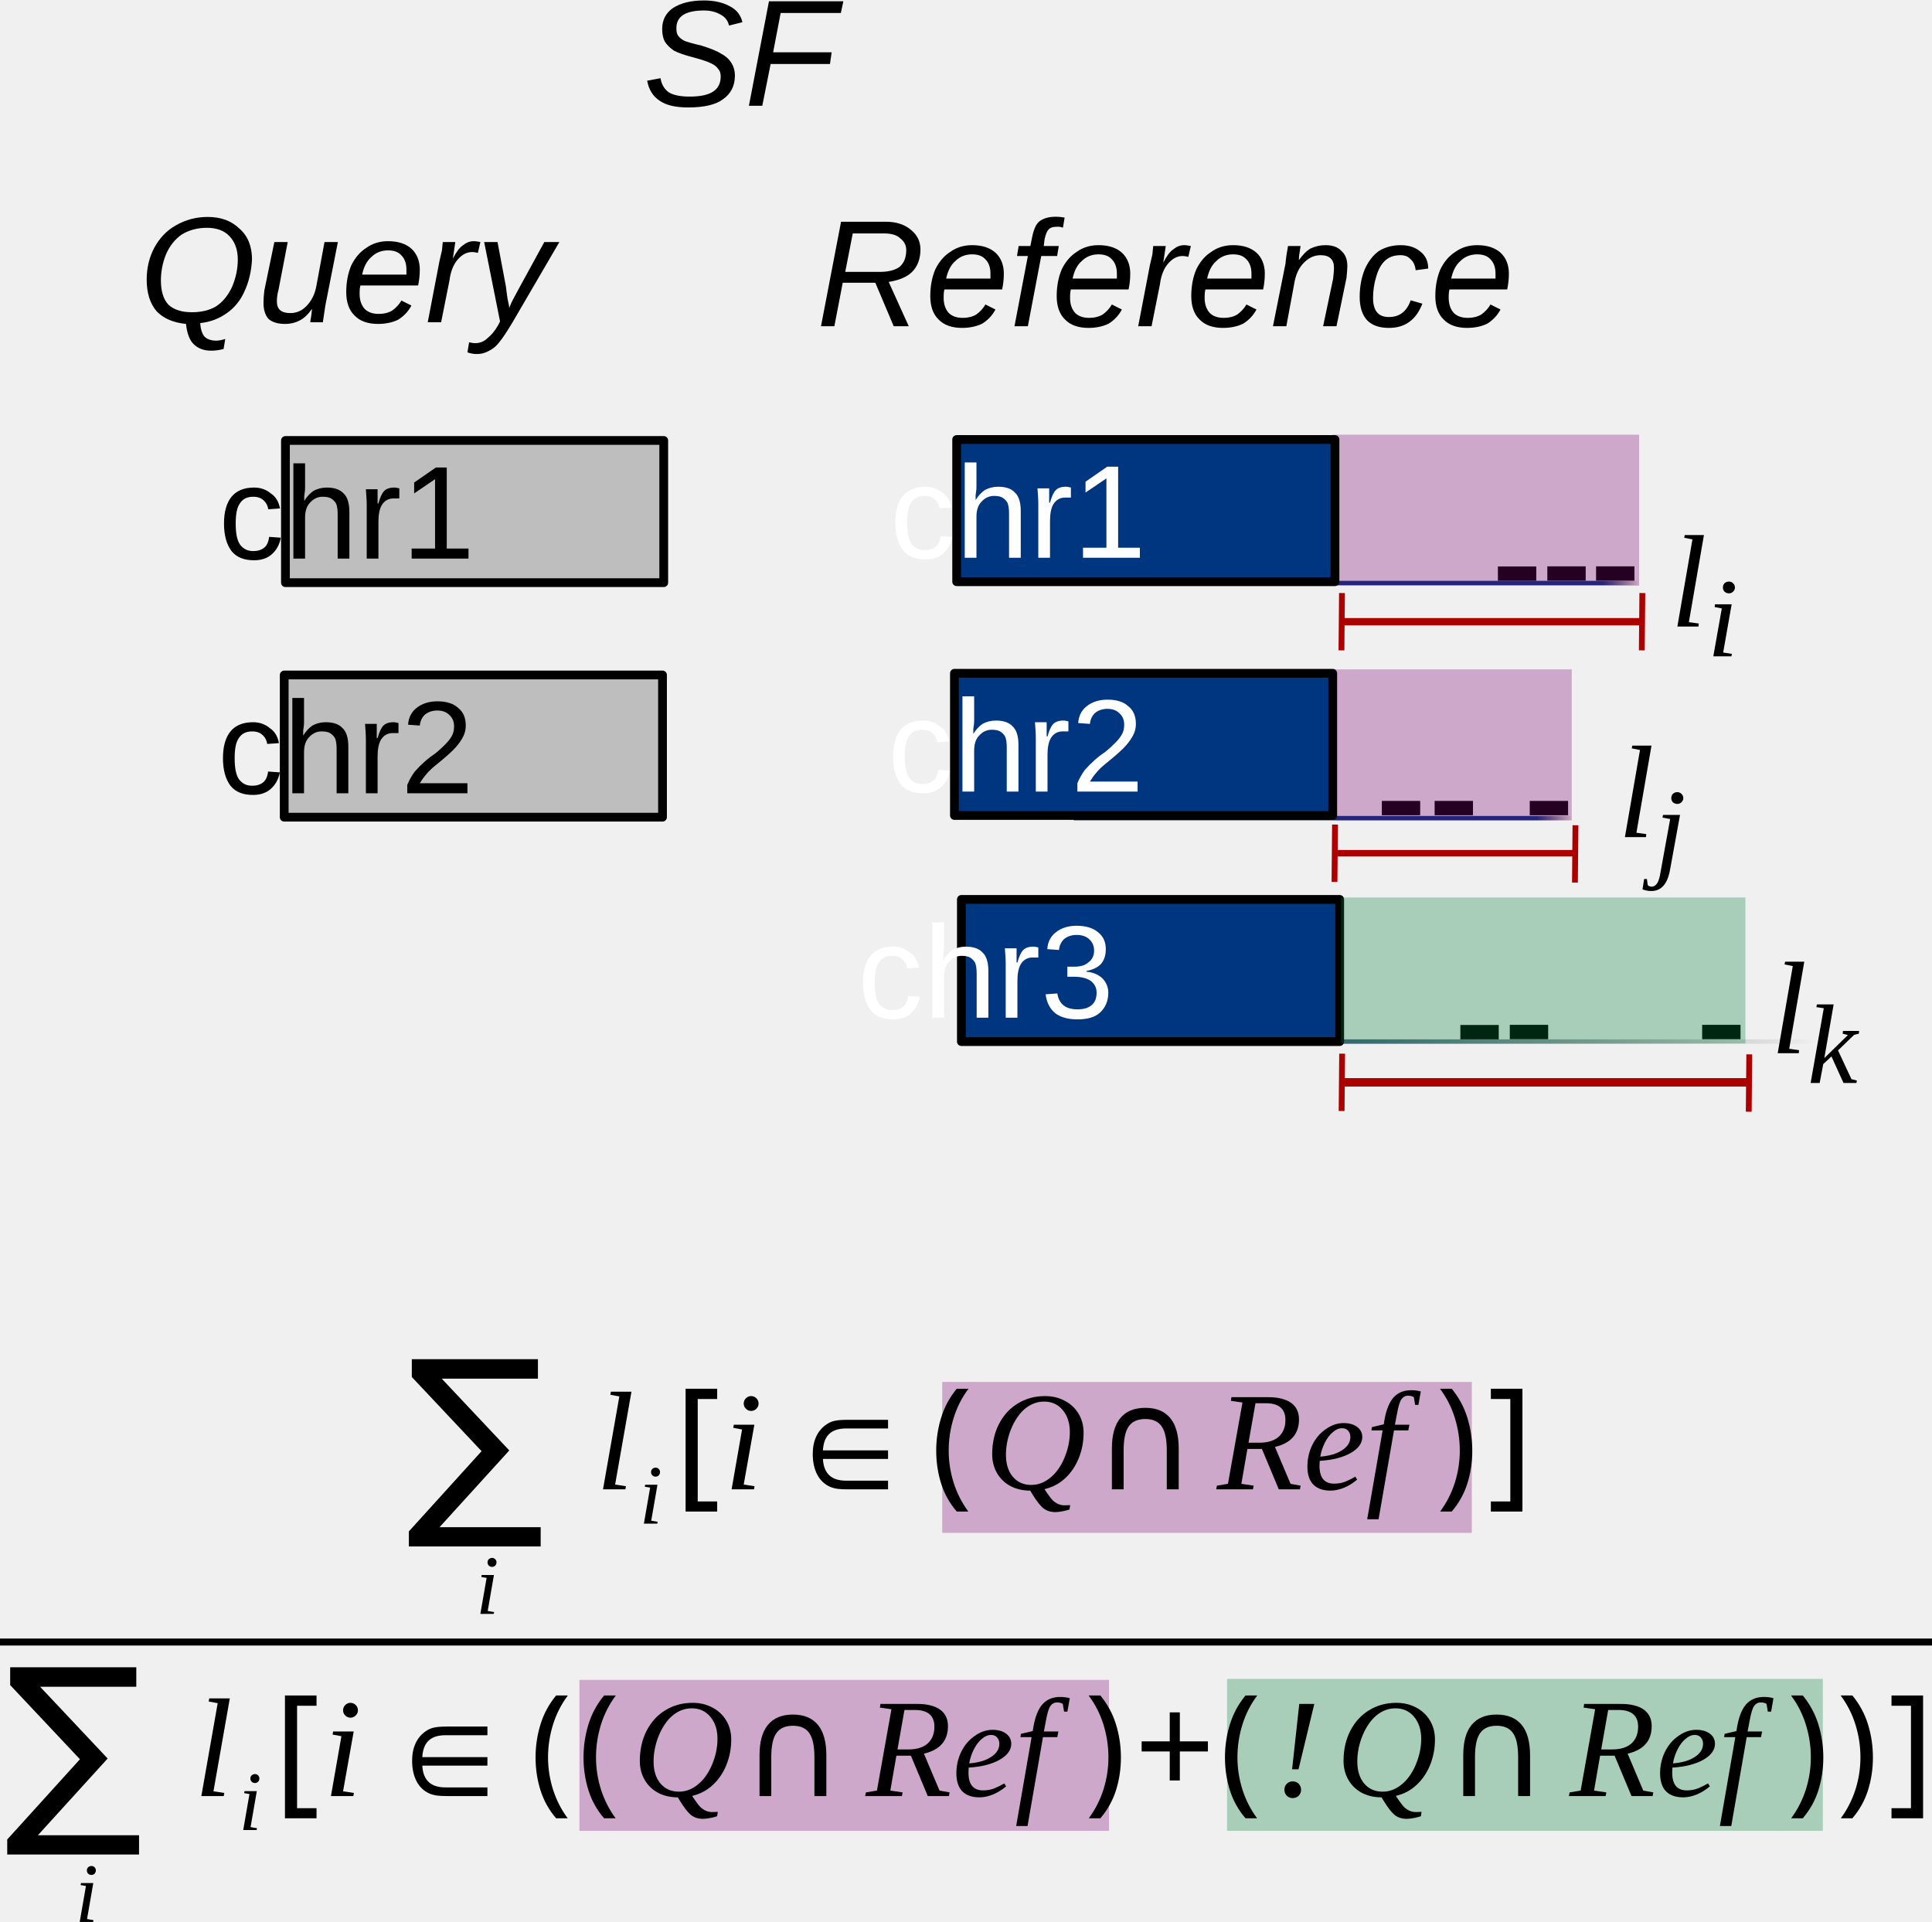
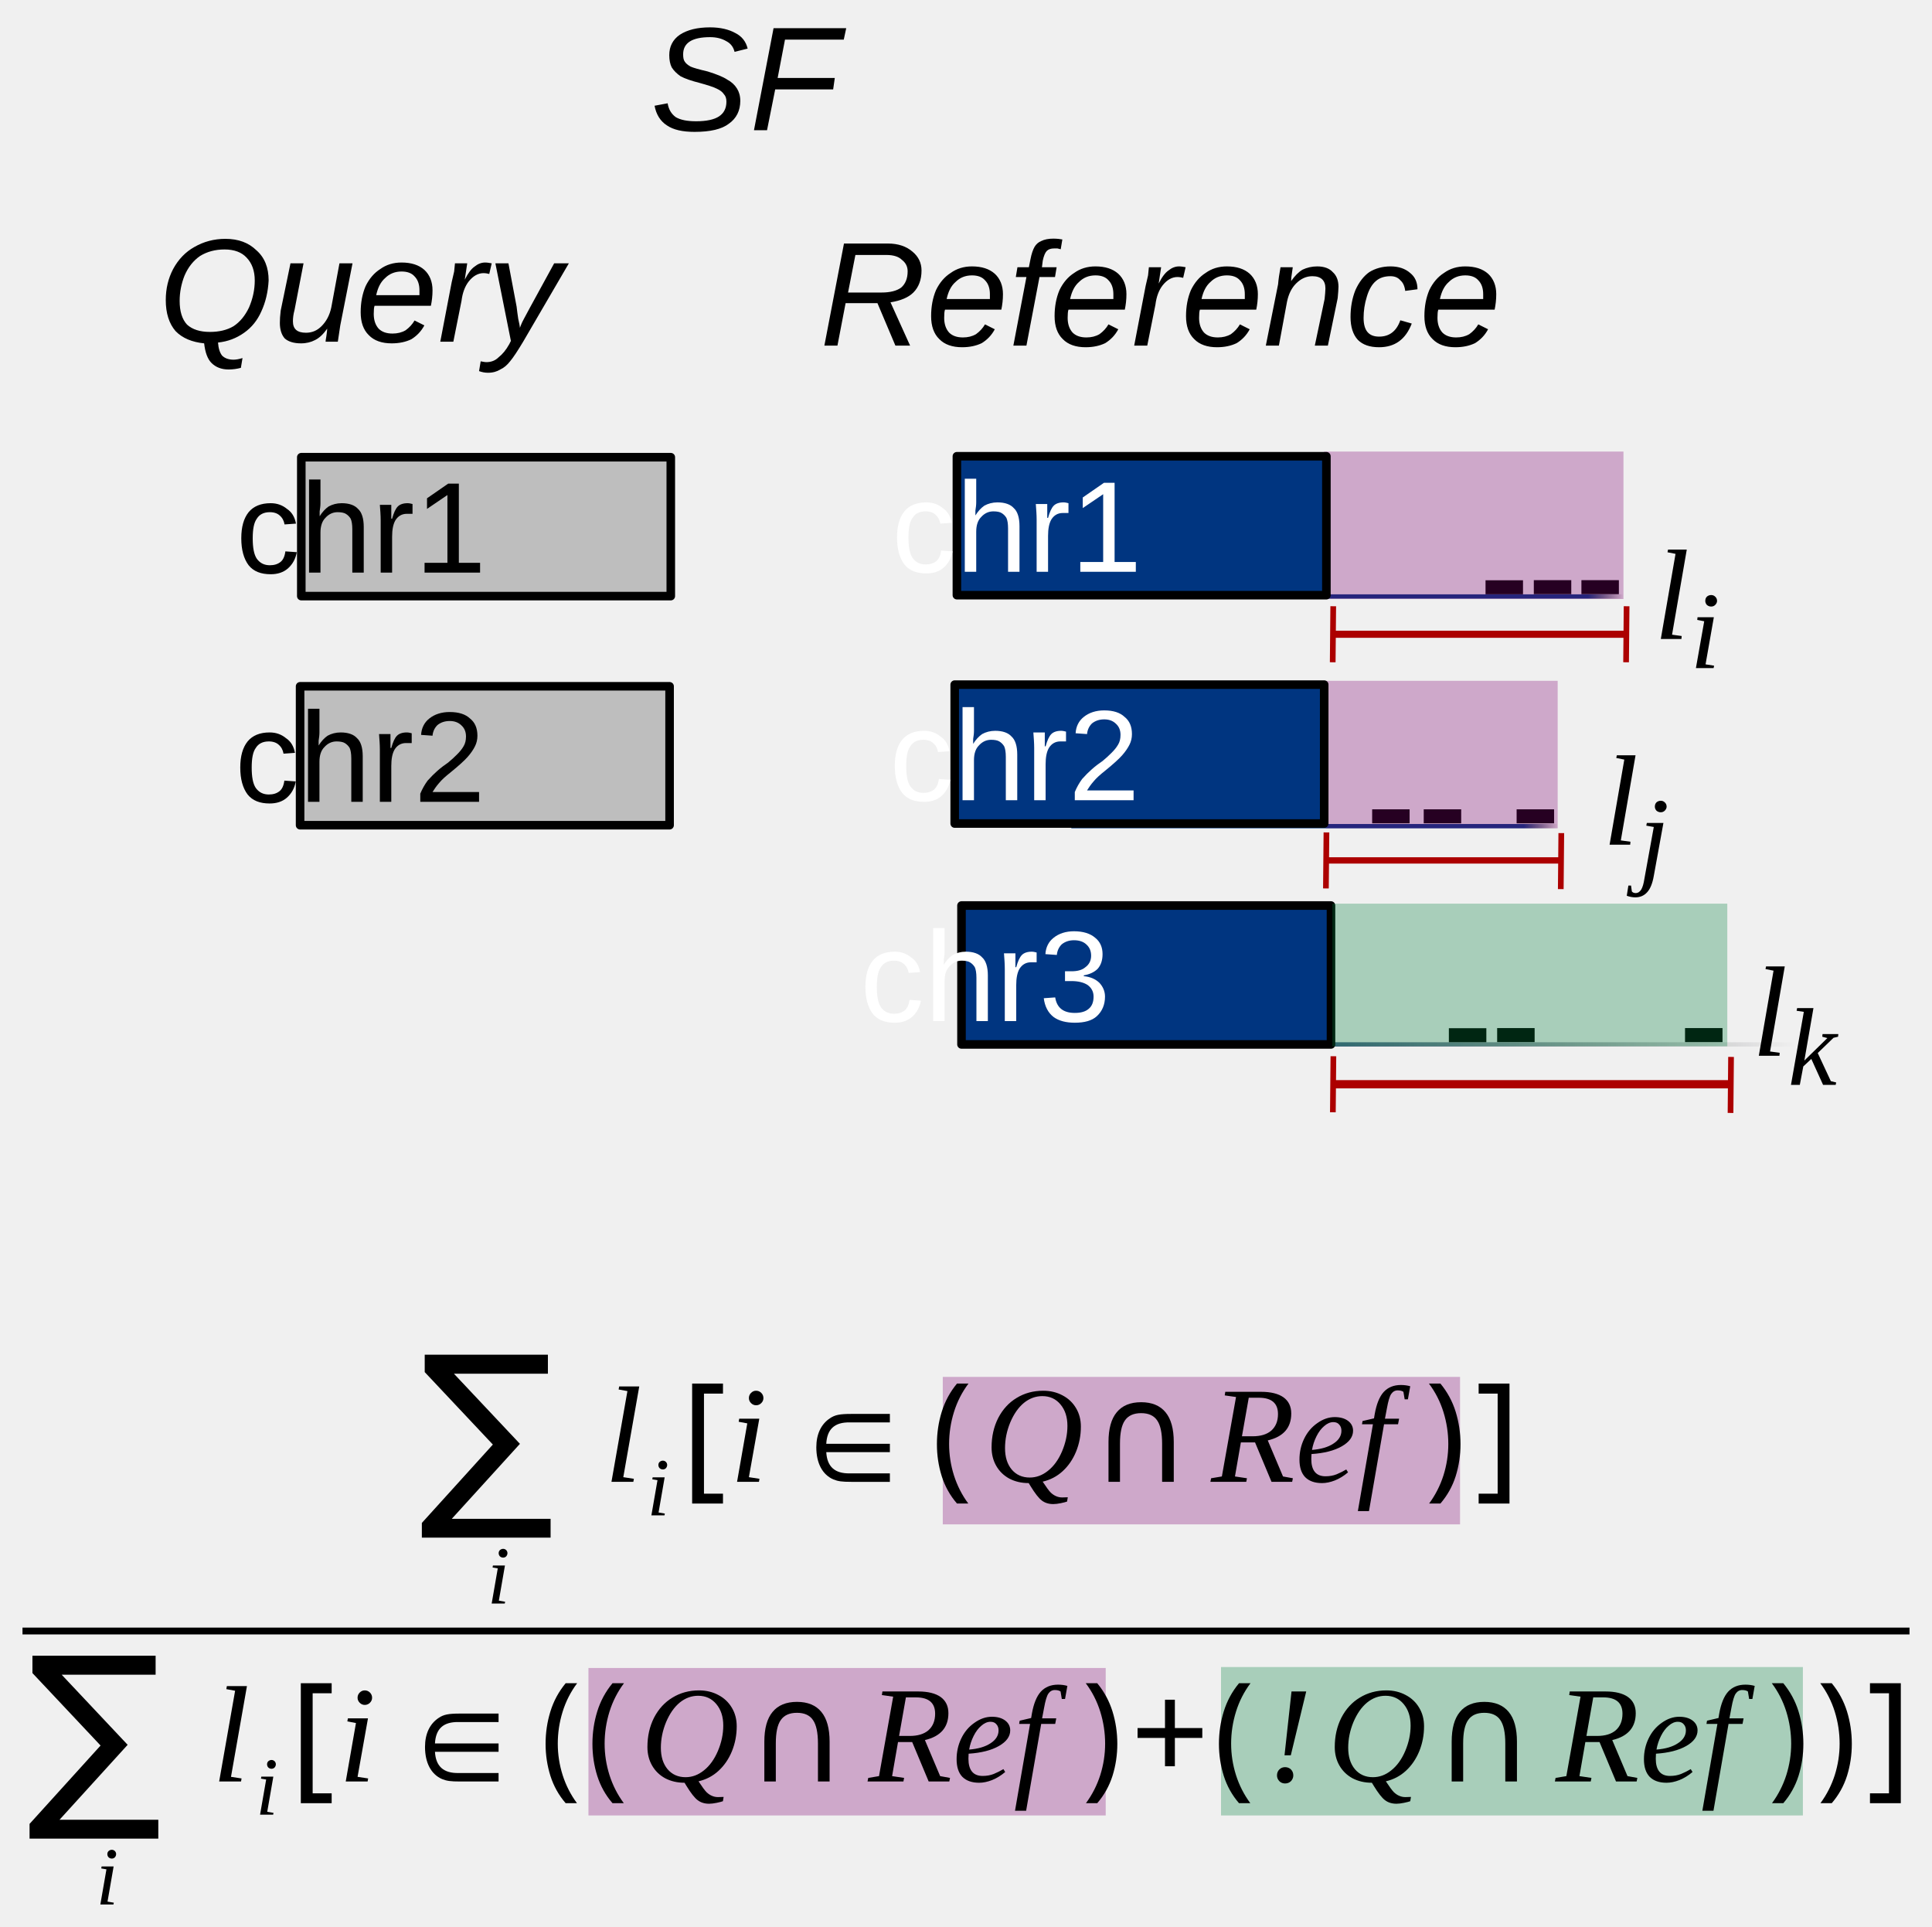
- <svg xmlns="http://www.w3.org/2000/svg" xmlns:xlink="http://www.w3.org/1999/xlink" width="36.117mm" height="35.929mm" viewBox="0 0 36.117 35.929" version="1.1" id="svg1" xml:space="preserve">
-   <defs id="defs1">
+ <svg xmlns="http://www.w3.org/2000/svg" xmlns:xlink="http://www.w3.org/1999/xlink" height="342.584" width="343.549" version="1.1" x="0px" y="0px" viewBox="0 0 343.549 342.584" style="fill:#000000" xml:space="preserve" id="svg8">
+   <defs id="defs12">
+     <style type="text/css" id="style6">
+    
+     .fil1 {fill:none}
+     .fil0 {fill:black}
+    
+   </style>
+     <style type="text/css" id="style1">*{stroke-linejoin: round; stroke-linecap: butt}</style>
+     <style type="text/css" id="style1-6">*{stroke-linejoin: round; stroke-linecap: butt}</style>
    <linearGradient id="linearGradient65">
      <stop style="stop-color:#003580;stop-opacity:1;" offset="0.92" id="stop64" />
      <stop style="stop-color:#000000;stop-opacity:0;" offset="1" id="stop65" />
    </linearGradient>
    <linearGradient id="linearGradient63">
      <stop style="stop-color:#003580;stop-opacity:1;" offset="0.93" id="stop62" />
      <stop style="stop-color:#000000;stop-opacity:0;" offset="1" id="stop63" />
    </linearGradient>
    <linearGradient id="linearGradient162">
      <stop style="stop-color:#003580;stop-opacity:1;" offset="0" id="stop161" />
      <stop style="stop-color:#000000;stop-opacity:0;" offset="1" id="stop162" />
    </linearGradient>
-     <style type="text/css" id="style6">
+     <style type="text/css" id="style6-3">
   
    .fil1 {fill:none}
    .fil0 {fill:black}
   
  </style>
-     <style type="text/css" id="style1">*{stroke-linejoin: round; stroke-linecap: butt}</style>
-     <style type="text/css" id="style1-6">*{stroke-linejoin: round; stroke-linecap: butt}</style>
+     <style type="text/css" id="style1-67">*{stroke-linejoin: round; stroke-linecap: butt}</style>
+     <style type="text/css" id="style1-6-5">*{stroke-linejoin: round; stroke-linecap: butt}</style>
    <linearGradient xlink:href="#linearGradient162" id="linearGradient168" gradientUnits="userSpaceOnUse" gradientTransform="matrix(0.9876968,0,0,1.157241,623.7688,-74.17886)" x1="893.32" y1="555.972" x2="993.912" y2="555.972" />
    <linearGradient xlink:href="#linearGradient65" id="linearGradient171" gradientUnits="userSpaceOnUse" gradientTransform="matrix(0.08404505,0,0,0.1450754,125.6513,12.4555)" x1="893.32" y1="555.972" x2="993.912" y2="555.972" />
    <linearGradient xlink:href="#linearGradient63" id="linearGradient175" gradientUnits="userSpaceOnUse" gradientTransform="matrix(0.09253609,0,0,0.1450754,115.9531,16.85003)" x1="893.32" y1="555.972" x2="993.912" y2="555.972" />
    <clipPath clipPathUnits="userSpaceOnUse" id="clipPath10-5-7">
      <path d="M 55.7,114.009 H 548.588 V 703.19 H 55.7 Z" transform="matrix(1,0,0,-1,-270.794,412.101)" clip-rule="evenodd" id="path10-26-7-3" />
    </clipPath>
    <clipPath clipPathUnits="userSpaceOnUse" id="clipPath11-9-3">
      <path d="M 55.7,114.009 H 548.588 V 703.19 H 55.7 Z" transform="matrix(1,0,0,-1,-272.891,410.4)" clip-rule="evenodd" id="path11-5-3-9" />
    </clipPath>
    <clipPath clipPathUnits="userSpaceOnUse" id="clipPath11-3">
      <path d="M 55.7,153.609 H 548.588 V 703.19 H 55.7 Z" transform="matrix(1,0,0,-1,-254.494,439.909)" clip-rule="evenodd" id="path11-2" />
    </clipPath>
    <clipPath clipPathUnits="userSpaceOnUse" id="clipPath12-6">
      <path d="M 55.7,153.609 H 548.588 V 703.19 H 55.7 Z" transform="matrix(1,0,0,-1,-260.391,430.809)" clip-rule="evenodd" id="path12-52" />
    </clipPath>
    <clipPath clipPathUnits="userSpaceOnUse" id="clipPath13-6">
      <path d="M 55.7,153.609 H 548.588 V 703.19 H 55.7 Z" transform="matrix(1,0,0,-1,-270.595,441.411)" clip-rule="evenodd" id="path13-5" />
    </clipPath>
    <clipPath clipPathUnits="userSpaceOnUse" id="clipPath14-8">
      <path d="M 55.7,153.609 H 548.588 V 703.19 H 55.7 Z" transform="matrix(1,0,0,-1,-274.309,438.491)" clip-rule="evenodd" id="path14-7" />
    </clipPath>
    <clipPath clipPathUnits="userSpaceOnUse" id="clipPath15-9">
      <path d="M 55.7,153.609 H 548.588 V 703.19 H 55.7 Z" transform="matrix(1,0,0,-1,-277.313,441.411)" clip-rule="evenodd" id="path15-6" />
    </clipPath>
    <clipPath clipPathUnits="userSpaceOnUse" id="clipPath16">
      <path d="M 55.7,153.609 H 548.588 V 703.19 H 55.7 Z" transform="matrix(1,0,0,-1,-281.509,441.411)" clip-rule="evenodd" id="path16-0" />
    </clipPath>
    <clipPath clipPathUnits="userSpaceOnUse" id="clipPath18-41">
      <path d="M 55.7,153.609 H 548.588 V 703.19 H 55.7 Z" transform="matrix(1,0,0,-1,-286.299,441.411)" clip-rule="evenodd" id="path18-0" />
    </clipPath>
    <clipPath clipPathUnits="userSpaceOnUse" id="clipPath19-48">
      <path d="M 55.7,153.609 H 548.588 V 703.19 H 55.7 Z" transform="matrix(1,0,0,-1,-299.112,441.411)" clip-rule="evenodd" id="path19-7" />
    </clipPath>
    <clipPath clipPathUnits="userSpaceOnUse" id="clipPath20-0">
      <path d="M 55.7,153.609 H 548.588 V 703.19 H 55.7 Z" transform="matrix(1,0,0,-1,-303.704,441.411)" clip-rule="evenodd" id="path20-8" />
    </clipPath>
    <clipPath clipPathUnits="userSpaceOnUse" id="clipPath21-6">
      <path d="M 55.7,153.609 H 548.588 V 703.19 H 55.7 Z" transform="matrix(1,0,0,-1,-313.002,441.411)" clip-rule="evenodd" id="path21-24" />
    </clipPath>
    <clipPath clipPathUnits="userSpaceOnUse" id="clipPath22-7">
      <path d="M 55.7,153.609 H 548.588 V 703.19 H 55.7 Z" transform="matrix(1,0,0,-1,-323.49,441.411)" clip-rule="evenodd" id="path22-9" />
    </clipPath>
    <clipPath clipPathUnits="userSpaceOnUse" id="clipPath23-3">
      <path d="M 55.7,153.609 H 548.588 V 703.19 H 55.7 Z" transform="matrix(1,0,0,-1,-342.113,441.411)" clip-rule="evenodd" id="path23-9" />
    </clipPath>
    <clipPath clipPathUnits="userSpaceOnUse" id="clipPath24-2">
      <path d="M 55.7,153.609 H 548.588 V 703.19 H 55.7 Z" transform="matrix(1,0,0,-1,-346.507,441.411)" clip-rule="evenodd" id="path24-8" />
    </clipPath>
    <clipPath clipPathUnits="userSpaceOnUse" id="clipPath26-30">
      <path d="M 55.7,153.609 H 548.588 V 703.19 H 55.7 Z" clip-rule="evenodd" id="path26-1" />
    </clipPath>
    <clipPath clipPathUnits="userSpaceOnUse" id="clipPath27-7">
      <path d="M 55.7,153.609 H 548.588 V 703.19 H 55.7 Z" transform="matrix(1,0,0,-1,-220.309,413.688)" clip-rule="evenodd" id="path27-8" />
    </clipPath>
    <clipPath clipPathUnits="userSpaceOnUse" id="clipPath28-9">
      <path d="M 55.7,153.609 H 548.588 V 703.19 H 55.7 Z" transform="matrix(1,0,0,-1,-226.29,404.589)" clip-rule="evenodd" id="path28-15" />
    </clipPath>
    <clipPath clipPathUnits="userSpaceOnUse" id="clipPath29-4">
      <path d="M 55.7,153.609 H 548.588 V 703.19 H 55.7 Z" transform="matrix(1,0,0,-1,-236.409,415.304)" clip-rule="evenodd" id="path29-9" />
    </clipPath>
    <clipPath clipPathUnits="userSpaceOnUse" id="clipPath30-2">
      <path d="M 55.7,153.609 H 548.588 V 703.19 H 55.7 Z" transform="matrix(1,0,0,-1,-240.208,412.413)" clip-rule="evenodd" id="path30-5" />
    </clipPath>
    <clipPath clipPathUnits="userSpaceOnUse" id="clipPath31-7">
      <path d="M 55.7,153.609 H 548.588 V 703.19 H 55.7 Z" transform="matrix(1,0,0,-1,-243.213,415.304)" clip-rule="evenodd" id="path31-4" />
    </clipPath>
    <clipPath clipPathUnits="userSpaceOnUse" id="clipPath32">
      <path d="M 55.7,153.609 H 548.588 V 703.19 H 55.7 Z" transform="matrix(1,0,0,-1,-247.408,415.304)" clip-rule="evenodd" id="path32-9" />
    </clipPath>
    <clipPath clipPathUnits="userSpaceOnUse" id="clipPath34-9">
      <path d="M 55.7,153.609 H 548.588 V 703.19 H 55.7 Z" transform="matrix(1,0,0,-1,-252.198,415.304)" clip-rule="evenodd" id="path34-4" />
    </clipPath>
    <clipPath clipPathUnits="userSpaceOnUse" id="clipPath35-5">
      <path d="M 55.7,153.609 H 548.588 V 703.19 H 55.7 Z" transform="matrix(1,0,0,-1,-265.011,415.304)" clip-rule="evenodd" id="path35-9" />
    </clipPath>
    <clipPath clipPathUnits="userSpaceOnUse" id="clipPath36-3">
      <path d="M 55.7,153.609 H 548.588 V 703.19 H 55.7 Z" transform="matrix(1,0,0,-1,-269.093,415.304)" clip-rule="evenodd" id="path36-5" />
    </clipPath>
    <clipPath clipPathUnits="userSpaceOnUse" id="clipPath37">
      <path d="M 55.7,153.609 H 548.588 V 703.19 H 55.7 Z" transform="matrix(1,0,0,-1,-273.713,415.304)" clip-rule="evenodd" id="path37-7" />
    </clipPath>
    <clipPath clipPathUnits="userSpaceOnUse" id="clipPath38">
      <path d="M 55.7,153.609 H 548.588 V 703.19 H 55.7 Z" transform="matrix(1,0,0,-1,-283.011,415.304)" clip-rule="evenodd" id="path38-0" />
    </clipPath>
    <clipPath clipPathUnits="userSpaceOnUse" id="clipPath39">
      <path d="M 55.7,153.609 H 548.588 V 703.19 H 55.7 Z" transform="matrix(1,0,0,-1,-293.613,415.304)" clip-rule="evenodd" id="path39-8" />
    </clipPath>
    <clipPath clipPathUnits="userSpaceOnUse" id="clipPath40">
      <path d="M 55.7,153.609 H 548.588 V 703.19 H 55.7 Z" transform="matrix(1,0,0,-1,-312.208,415.304)" clip-rule="evenodd" id="path40" />
    </clipPath>
    <clipPath clipPathUnits="userSpaceOnUse" id="clipPath41">
      <path d="M 55.7,153.609 H 548.588 V 703.19 H 55.7 Z" transform="matrix(1,0,0,-1,-316.488,415.304)" clip-rule="evenodd" id="path41" />
    </clipPath>
    <clipPath clipPathUnits="userSpaceOnUse" id="clipPath42">
      <path d="M 55.7,153.609 H 548.588 V 703.19 H 55.7 Z" transform="matrix(1,0,0,-1,-323.688,415.304)" clip-rule="evenodd" id="path42" />
    </clipPath>
    <clipPath clipPathUnits="userSpaceOnUse" id="clipPath43">
      <path d="M 55.7,153.609 H 548.588 V 703.19 H 55.7 Z" transform="matrix(1,0,0,-1,-328.309,415.304)" clip-rule="evenodd" id="path43" />
    </clipPath>
    <clipPath clipPathUnits="userSpaceOnUse" id="clipPath44">
      <path d="M 55.7,153.609 H 548.588 V 703.19 H 55.7 Z" transform="matrix(1,0,0,-1,-333.609,415.304)" clip-rule="evenodd" id="path44" />
    </clipPath>
    <clipPath clipPathUnits="userSpaceOnUse" id="clipPath45">
      <path d="M 55.7,153.609 H 548.588 V 703.19 H 55.7 Z" transform="matrix(1,0,0,-1,-342.907,415.304)" clip-rule="evenodd" id="path45" />
    </clipPath>
    <clipPath clipPathUnits="userSpaceOnUse" id="clipPath46">
      <path d="M 55.7,153.609 H 548.588 V 703.19 H 55.7 Z" transform="matrix(1,0,0,-1,-353.509,415.304)" clip-rule="evenodd" id="path46" />
    </clipPath>
    <clipPath clipPathUnits="userSpaceOnUse" id="clipPath47">
      <path d="M 55.7,153.609 H 548.588 V 703.19 H 55.7 Z" transform="matrix(1,0,0,-1,-371.991,415.304)" clip-rule="evenodd" id="path47" />
    </clipPath>
    <clipPath clipPathUnits="userSpaceOnUse" id="clipPath48">
      <path d="M 55.7,153.609 H 548.588 V 703.19 H 55.7 Z" transform="matrix(1,0,0,-1,-376.214,415.304)" clip-rule="evenodd" id="path48" />
    </clipPath>
    <clipPath clipPathUnits="userSpaceOnUse" id="clipPath49">
      <path d="M 55.7,153.609 H 548.588 V 703.19 H 55.7 Z" transform="matrix(1,0,0,-1,-380.608,415.304)" clip-rule="evenodd" id="path49" />
    </clipPath>
    <clipPath clipPathUnits="userSpaceOnUse" id="clipPath10-5-7-91">
      <path d="M 55.7,114.009 H 548.588 V 703.19 H 55.7 Z" transform="matrix(1,0,0,-1,-270.794,412.101)" clip-rule="evenodd" id="path10-26-7-3-70" />
    </clipPath>
    <clipPath clipPathUnits="userSpaceOnUse" id="clipPath11-9-3-6">
      <path d="M 55.7,114.009 H 548.588 V 703.19 H 55.7 Z" transform="matrix(1,0,0,-1,-272.891,410.4)" clip-rule="evenodd" id="path11-5-3-9-0" />
    </clipPath>
  </defs>
-   <g id="layer1" transform="translate(-178.5429,-82.21403)">
+   <style type="text/css" id="style2">
+ 	.st0{fill:none;}
+ </style>
+   <g id="layer1-3" transform="matrix(9.290671,0,0,9.290671,-1654.783,-759.0403)">
    <rect style="fill:url(#linearGradient171);stroke:none;stroke-width:0.068;stroke-linecap:butt;stroke-linejoin:round;stroke-dasharray:none;stroke-opacity:1" id="rect168" width="8.454" height="0.082" x="200.73" y="93.072" />
    <rect style="fill:#000000;fill-opacity:1;stroke:none;stroke-width:0.054;stroke-linecap:butt;stroke-linejoin:round;stroke-dasharray:none;stroke-opacity:1" id="rect169" width="0.717" height="0.268" x="206.545" y="92.803" />
    <rect style="fill:#000000;fill-opacity:1;stroke:none;stroke-width:0.054;stroke-linecap:butt;stroke-linejoin:round;stroke-dasharray:none;stroke-opacity:1" id="rect170" width="0.717" height="0.268" x="207.469" y="92.801" />
    <rect style="fill:#000000;fill-opacity:1;stroke:none;stroke-width:0.054;stroke-linecap:butt;stroke-linejoin:round;stroke-dasharray:none;stroke-opacity:1" id="rect171" width="0.717" height="0.268" x="208.38" y="92.801" />
    <rect style="fill:url(#linearGradient175);stroke:none;stroke-width:0.071;stroke-linecap:butt;stroke-linejoin:round;stroke-dasharray:none;stroke-opacity:1" id="rect172" width="9.308" height="0.082" x="198.617" y="97.467" />
    <rect style="fill:#000000;fill-opacity:1;stroke:none;stroke-width:0.054;stroke-linecap:butt;stroke-linejoin:round;stroke-dasharray:none;stroke-opacity:1" id="rect173" width="0.717" height="0.268" x="204.375" y="97.186" />
    <rect style="fill:#000000;fill-opacity:1;stroke:none;stroke-width:0.054;stroke-linecap:butt;stroke-linejoin:round;stroke-dasharray:none;stroke-opacity:1" id="rect174" width="0.717" height="0.268" x="205.362" y="97.186" />
    <rect style="fill:#000000;fill-opacity:1;stroke:none;stroke-width:0.054;stroke-linecap:butt;stroke-linejoin:round;stroke-dasharray:none;stroke-opacity:1" id="rect175" width="0.717" height="0.268" x="207.14" y="97.186" />
    <g id="g168" transform="matrix(0.1253631,0,0,0.1253631,11.21949,30.32598)">
      <rect style="fill:url(#linearGradient168);stroke:none;stroke-width:0.658;stroke-linecap:butt;stroke-linejoin:round;stroke-dasharray:none;stroke-opacity:1" id="rect159-5-5" width="99.355" height="0.658" x="1506.098" y="568.886" />
      <rect style="fill:#000000;fill-opacity:1;stroke:none;stroke-width:0.431;stroke-linecap:butt;stroke-linejoin:round;stroke-dasharray:none;stroke-opacity:1" id="rect165-9" width="5.722" height="2.141" x="1552.48" y="566.742" />
      <rect style="fill:#000000;fill-opacity:1;stroke:none;stroke-width:0.431;stroke-linecap:butt;stroke-linejoin:round;stroke-dasharray:none;stroke-opacity:1" id="rect166-5" width="5.722" height="2.141" x="1559.851" y="566.722" />
      <rect style="fill:#000000;fill-opacity:1;stroke:none;stroke-width:0.431;stroke-linecap:butt;stroke-linejoin:round;stroke-dasharray:none;stroke-opacity:1" id="rect162-6" width="5.722" height="2.141" x="1588.535" y="566.722" />
    </g>
    <rect style="fill:#7f0074;fill-opacity:0.3;fill-rule:evenodd;stroke:#6b0024;stroke-width:0;stroke-linecap:square;stroke-linejoin:round;stroke-dasharray:none;stroke-dashoffset:0;stroke-opacity:1;paint-order:markers stroke fill" id="rect179-7" width="9.9" height="2.822" x="196.157" y="108.047" />
    <rect style="fill:#7f0074;fill-opacity:0.3;fill-rule:evenodd;stroke:#6b0024;stroke-width:0;stroke-linecap:square;stroke-linejoin:round;stroke-dasharray:none;stroke-dashoffset:0;stroke-opacity:1;paint-order:markers stroke fill" id="rect179-7-6" width="9.9" height="2.822" x="189.375" y="113.617" />
    <text xml:space="preserve" style="font-style:normal;font-variant:normal;font-weight:normal;font-stretch:normal;font-size:2.83px;line-height:1;font-family:Arial;-inkscape-font-specification:Arial;text-align:center;letter-spacing:0px;word-spacing:0px;text-anchor:middle;fill:#382a54;fill-opacity:1;stroke-width:0;stroke-linecap:butt;stroke-linejoin:round" x="202.292" y="88.31" id="text153-0-2">
      <tspan id="tspan153-1-6" style="font-style:italic;fill:#000000;fill-opacity:1;stroke-width:0" x="202.292" y="88.31">Reference</tspan>
    </text>
    <text xml:space="preserve" style="font-style:normal;font-variant:normal;font-weight:normal;font-stretch:normal;font-size:2.83px;line-height:1;font-family:Arial;-inkscape-font-specification:Arial;text-align:center;letter-spacing:0px;word-spacing:0px;text-anchor:middle;fill:#000000;fill-opacity:1;stroke-width:0;stroke-linecap:butt;stroke-linejoin:round" x="186.963" y="88.236" id="text154-0-4">
      <tspan id="tspan154-1-5" style="font-style:italic;stroke-width:0" x="186.963" y="88.236">Query</tspan>
    </text>
    <text xml:space="preserve" style="font-style:normal;font-variant:normal;font-weight:normal;font-stretch:normal;font-size:2.83px;line-height:1;font-family:Arial;-inkscape-font-specification:Arial;text-align:center;letter-spacing:0px;word-spacing:0px;text-anchor:middle;fill:#000000;fill-opacity:1;stroke-width:0;stroke-linecap:butt;stroke-linejoin:round" x="194.334" y="84.19" id="text154-2-8-9">
      <tspan id="tspan154-8-3-0" style="font-style:italic;stroke-width:0" x="194.334" y="84.19">SF</tspan>
    </text>
    <path id="path158-9" d="m 203.5,97.628 -0.01,1.072" style="fill:#be2e2e;fill-opacity:1;stroke:#ac0000;stroke-width:0.109;stroke-linecap:butt;stroke-linejoin:miter;stroke-miterlimit:4;stroke-dasharray:none;stroke-opacity:1" />
    <g id="g60">
      <path id="path1062-47-0-28-5-2-3-3-8-44" d="m 203.505,98.164 h 4.461" style="fill:#be2e2e;fill-opacity:1;stroke:#ac0000;stroke-width:0.121;stroke-linecap:butt;stroke-linejoin:miter;stroke-miterlimit:4;stroke-dasharray:none;stroke-opacity:1" />
      <path id="path1062-47-0-28-5-2-3-3-8-4-9" d="m 207.995,97.641 -0.01,1.072" style="fill:#be2e2e;fill-opacity:1;stroke:#ac0000;stroke-width:0.109;stroke-linecap:butt;stroke-linejoin:miter;stroke-miterlimit:4;stroke-dasharray:none;stroke-opacity:1" />
    </g>
    <path id="path158-9-8" d="m 203.633,101.911 -0.01,1.072" style="fill:#be2e2e;fill-opacity:1;stroke:#ac0000;stroke-width:0.109;stroke-linecap:butt;stroke-linejoin:miter;stroke-miterlimit:4;stroke-dasharray:none;stroke-opacity:1" />
    <g id="g59">
      <path id="path1062-47-0-28-5-2-3-3-8-44-0" d="m 203.638,102.447 h 7.557" style="fill:#be2e2e;fill-opacity:1;stroke:#ac0000;stroke-width:0.158;stroke-linecap:butt;stroke-linejoin:miter;stroke-miterlimit:4;stroke-dasharray:none;stroke-opacity:1" />
      <path id="path1062-47-0-28-5-2-3-3-8-4-9-10" d="m 211.244,101.924 -0.01,1.072" style="fill:#be2e2e;fill-opacity:1;stroke:#ac0000;stroke-width:0.109;stroke-linecap:butt;stroke-linejoin:miter;stroke-miterlimit:4;stroke-dasharray:none;stroke-opacity:1" />
    </g>
    <path id="path158-9-2" d="m 203.63,93.3 -0.01,1.072" style="fill:#be2e2e;fill-opacity:1;stroke:#ac0000;stroke-width:0.109;stroke-linecap:butt;stroke-linejoin:miter;stroke-miterlimit:4;stroke-dasharray:none;stroke-opacity:1" />
    <g id="g61">
      <path id="path1062-47-0-28-5-2-3-3-8-44-6" d="m 203.635,93.836 h 5.559" style="fill:#be2e2e;fill-opacity:1;stroke:#ac0000;stroke-width:0.136;stroke-linecap:butt;stroke-linejoin:miter;stroke-miterlimit:4;stroke-dasharray:none;stroke-opacity:1" />
      <path id="path1062-47-0-28-5-2-3-3-8-4-9-1" d="m 209.245,93.3 -0.01,1.072" style="fill:#be2e2e;fill-opacity:1;stroke:#ac0000;stroke-width:0.109;stroke-linecap:butt;stroke-linejoin:miter;stroke-miterlimit:4;stroke-dasharray:none;stroke-opacity:1" />
    </g>
    <text id="text9-6-8-3" xml:space="preserve" transform="matrix(0.3276973,0,0,0.3276973,209.7667,93.92611)" clip-path="url(#clipPath10-5-7)" style="font-size:7.536px;stroke-linecap:butt;stroke-linejoin:round">
      <tspan style="font-style:italic;font-variant:normal;font-weight:normal;font-size:7.536px;font-family:'Liberation Serif';writing-mode:lr-tb;fill:#000000;fill-opacity:1;fill-rule:nonzero;stroke:none" x="0" y="0" id="tspan9-2-1-8">l</tspan>
    </text>
    <text id="text10-4-9-3" xml:space="preserve" transform="matrix(0.3276973,0,0,0.3276973,210.4539,94.48352)" clip-path="url(#clipPath11-9-3)" style="font-size:6.459px;stroke-linecap:butt;stroke-linejoin:round">
      <tspan style="font-style:italic;font-variant:normal;font-weight:normal;font-size:6.459px;font-family:'Liberation Serif';writing-mode:lr-tb;fill:#000000;fill-opacity:1;fill-rule:nonzero;stroke:none" x="0" y="0" id="tspan10-7-9-2">i</tspan>
    </text>
    <text id="text9-6-8-3-5" xml:space="preserve" transform="matrix(0.3276973,0,0,0.3276973,208.7862,97.86269)" clip-path="url(#clipPath10-5-7-91)" style="font-size:7.536px;stroke-linecap:butt;stroke-linejoin:round">
      <tspan style="font-style:italic;font-variant:normal;font-weight:normal;font-size:7.536px;font-family:'Liberation Serif';writing-mode:lr-tb;fill:#000000;fill-opacity:1;fill-rule:nonzero;stroke:none" x="0" y="0" id="tspan9-2-1-8-39">l</tspan>
    </text>
    <text id="text10-4-9-3-4" xml:space="preserve" transform="matrix(0.3276973,0,0,0.3276973,209.4734,98.4201)" clip-path="url(#clipPath11-9-3-6)" style="font-size:6.459px;stroke-linecap:butt;stroke-linejoin:round">
      <tspan style="font-style:italic;font-variant:normal;font-weight:normal;font-size:6.459px;font-family:'Liberation Serif';writing-mode:lr-tb;fill:#000000;fill-opacity:1;fill-rule:nonzero;stroke:none" x="0" y="0" id="tspan10-7-9-2-1">j</tspan>
    </text>
    <g id="g57">
      <path id="path50-8" style="fill:#bebebe;fill-opacity:1;fill-rule:nonzero;stroke:#000000;stroke-width:0.164;stroke-linecap:butt;stroke-linejoin:round;stroke-miterlimit:10;stroke-dasharray:none;stroke-opacity:1" d="m 183.879,90.448 h 7.072 v 2.658 h -7.072 z" />
      <text xml:space="preserve" style="font-style:normal;font-variant:normal;font-weight:normal;font-stretch:normal;font-size:2.469px;line-height:1;font-family:arial;-inkscape-font-specification:arial;text-align:center;letter-spacing:0px;word-spacing:0px;text-anchor:middle;fill:#000000;fill-opacity:1;stroke:none;stroke-width:0.116;stroke-linecap:butt;stroke-linejoin:round;stroke-dasharray:none;stroke-opacity:1" x="187.423" y="92.659" id="text162-99">
        <tspan id="tspan162-3" style="font-size:2.469px;stroke-width:0.116" x="187.423" y="92.659">chr1</tspan>
      </text>
    </g>
    <g id="g54">
      <path id="path51-5-1" style="fill:#003580;fill-opacity:1;fill-rule:nonzero;stroke:#000000;stroke-width:0.164;stroke-linecap:butt;stroke-linejoin:round;stroke-miterlimit:10;stroke-dasharray:none;stroke-opacity:1" d="m 196.515,99.027 h 7.072 v 2.658 h -7.072 z" />
      <text xml:space="preserve" style="font-style:normal;font-variant:normal;font-weight:normal;font-stretch:normal;font-size:2.469px;line-height:1;font-family:arial;-inkscape-font-specification:arial;text-align:center;letter-spacing:0px;word-spacing:0px;text-anchor:middle;fill:#ffffff;fill-opacity:1;stroke:none;stroke-width:0.116;stroke-linecap:butt;stroke-linejoin:round;stroke-dasharray:none;stroke-opacity:1" x="200.053" y="101.239" id="text162-9-3-1-1">
        <tspan id="tspan162-9-1-7-1" style="font-size:2.469px;fill:#ffffff;fill-opacity:1;stroke-width:0.116" x="200.053" y="101.239">chr3</tspan>
        <tspan style="font-size:2.469px;fill:#ffffff;fill-opacity:1;stroke-width:0.116" x="200.053" y="103.708" id="tspan54" />
      </text>
    </g>
    <rect style="fill:#007f3e;fill-opacity:0.3;fill-rule:evenodd;stroke:#6b0024;stroke-width:0;stroke-linecap:square;stroke-linejoin:round;stroke-dasharray:none;stroke-dashoffset:0;stroke-opacity:1;paint-order:markers stroke fill" id="rect179-9" width="7.559" height="2.73" x="203.613" y="98.991" />
    <rect style="fill:#007f3e;fill-opacity:0.3;fill-rule:evenodd;stroke:#6b0024;stroke-width:0;stroke-linecap:square;stroke-linejoin:round;stroke-dasharray:none;stroke-dashoffset:0;stroke-opacity:1;paint-order:markers stroke fill" id="rect179-9-9" width="11.137" height="2.84" x="201.482" y="113.599" />
    <text id="text10-9" xml:space="preserve" transform="matrix(0.2196375,0,0,0.2196375,186.1384,110.385)" clip-path="url(#clipPath11-3)">
      <tspan style="font-variant:normal;font-weight:normal;font-size:17.49px;font-family:OpenSymbol;writing-mode:lr-tb;fill:#000000;fill-opacity:1;fill-rule:nonzero;stroke:none" x="0" y="0" id="tspan10-9">∑</tspan>
    </text>
    <text id="text11-7" xml:space="preserve" transform="matrix(0.2196375,0,0,0.2196375,187.4336,112.3837)" clip-path="url(#clipPath12-6)">
      <tspan style="font-style:italic;font-variant:normal;font-weight:normal;font-size:7.2px;font-family:'Liberation Serif';writing-mode:lr-tb;fill:#000000;fill-opacity:1;fill-rule:nonzero;stroke:none" x="0" y="0" id="tspan11-8">i</tspan>
    </text>
    <text id="text12-2" xml:space="preserve" transform="matrix(0.2196375,0,0,0.2196375,189.6748,110.0551)" clip-path="url(#clipPath13-6)">
      <tspan style="font-style:italic;font-variant:normal;font-weight:normal;font-size:11.991px;font-family:'Liberation Serif';writing-mode:lr-tb;fill:#000000;fill-opacity:1;fill-rule:nonzero;stroke:none" x="0" y="0" id="tspan12-5">l</tspan>
    </text>
    <text id="text13-3" xml:space="preserve" transform="matrix(0.2196375,0,0,0.2196375,190.4905,110.6964)" clip-path="url(#clipPath14-8)">
      <tspan style="font-style:italic;font-variant:normal;font-weight:normal;font-size:7.2px;font-family:'Liberation Serif';writing-mode:lr-tb;fill:#000000;fill-opacity:1;fill-rule:nonzero;stroke:none" x="0" y="0" id="tspan13-4">i</tspan>
    </text>
    <text id="text14-9" xml:space="preserve" transform="matrix(0.2196375,0,0,0.2196375,191.1503,110.0551)" clip-path="url(#clipPath15-9)">
      <tspan style="font-variant:normal;font-weight:normal;font-size:11.991px;font-family:OpenSymbol;writing-mode:lr-tb;fill:#000000;fill-opacity:1;fill-rule:nonzero;stroke:none" x="0" y="0" id="tspan14-0">[</tspan>
    </text>
    <text id="text15" xml:space="preserve" transform="matrix(0.2196375,0,0,0.2196375,192.0719,110.0551)" clip-path="url(#clipPath16)">
      <tspan style="font-style:italic;font-variant:normal;font-weight:normal;font-size:11.991px;font-family:'Liberation Serif';writing-mode:lr-tb;fill:#000000;fill-opacity:1;fill-rule:nonzero;stroke:none" x="0" y="0" id="tspan15">i</tspan>
    </text>
    <path id="path17-2" d="M 9.198,-2.589 V -3.316 H 3.655 C 3.725,-4.605 4.393,-5.202 5.706,-5.179 H 9.198 V -5.917 H 5.835 c -0.996,0 -1.418,0.082 -1.852,0.375 -0.785,0.516 -1.195,1.395 -1.195,2.531 0,1.395 0.539,2.391 1.488,2.801 0.41,0.164 0.738,0.211 1.559,0.211 H 9.198 V -0.737 H 5.706 C 4.393,-0.714 3.725,-1.323 3.655,-2.589 Z m 0,0" style="fill:#000000;fill-opacity:1;fill-rule:nonzero;stroke:none" aria-label="∈" transform="matrix(0.2196375,0,0,0.2196375,193.124,110.0551)" clip-path="url(#clipPath18-41)" />
    <text id="text18-0" xml:space="preserve" transform="matrix(0.2196375,0,0,0.2196375,195.9382,110.0551)" clip-path="url(#clipPath19-48)">
      <tspan style="font-variant:normal;font-weight:normal;font-size:11.991px;font-family:OpenSymbol;writing-mode:lr-tb;fill:#000000;fill-opacity:1;fill-rule:nonzero;stroke:none" x="0" y="0" id="tspan18-1">(</tspan>
    </text>
    <text id="text19-9" xml:space="preserve" transform="matrix(0.2196375,0,0,0.2196375,196.9467,110.0551)" clip-path="url(#clipPath20-0)">
      <tspan style="font-style:italic;font-variant:normal;font-weight:normal;font-size:11.991px;font-family:'Liberation Serif';writing-mode:lr-tb;fill:#000000;fill-opacity:1;fill-rule:nonzero;stroke:none" x="0" y="0" id="tspan19-6">Q</tspan>
    </text>
    <text id="text20-2" xml:space="preserve" transform="matrix(0.2196375,0,0,0.2196375,198.9889,110.0551)" clip-path="url(#clipPath21-6)">
      <tspan style="font-variant:normal;font-weight:normal;font-size:11.991px;font-family:OpenSymbol;writing-mode:lr-tb;fill:#000000;fill-opacity:1;fill-rule:nonzero;stroke:none" x="0" y="0" id="tspan20-1">∩</tspan>
    </text>
    <text id="text21-2" xml:space="preserve" transform="matrix(0.2196375,0,0,0.2196375,201.2925,110.0551)" clip-path="url(#clipPath22-7)">
      <tspan style="font-style:italic;font-variant:normal;font-weight:normal;font-size:11.991px;font-family:'Liberation Serif';writing-mode:lr-tb;fill:#000000;fill-opacity:1;fill-rule:nonzero;stroke:none" x="0 7.386 12.77" y="0" id="tspan21-0">Ref</tspan>
    </text>
    <text id="text22-7" xml:space="preserve" transform="matrix(0.2196375,0,0,0.2196375,205.3828,110.0551)" clip-path="url(#clipPath23-3)">
      <tspan style="font-variant:normal;font-weight:normal;font-size:11.991px;font-family:OpenSymbol;writing-mode:lr-tb;fill:#000000;fill-opacity:1;fill-rule:nonzero;stroke:none" x="0" y="0" id="tspan22-3">)</tspan>
    </text>
    <text id="text23" xml:space="preserve" transform="matrix(0.2196375,0,0,0.2196375,206.3479,110.0551)" clip-path="url(#clipPath24-2)">
      <tspan style="font-variant:normal;font-weight:normal;font-size:11.991px;font-family:OpenSymbol;writing-mode:lr-tb;fill:#000000;fill-opacity:1;fill-rule:nonzero;stroke:none" x="0" y="0" id="tspan23">]</tspan>
    </text>
    <path id="path25-1" d="M 219.912,428.117 H 384.35 v 0.595 H 219.912 Z" style="fill:#000000;fill-opacity:1;fill-rule:evenodd;stroke:none" transform="matrix(0.2196375,0,0,-0.2196375,130.242,207.0056)" clip-path="url(#clipPath26-30)" />
    <text id="text26-1" xml:space="preserve" transform="matrix(0.2196375,0,0,0.2196375,178.6301,116.1441)" clip-path="url(#clipPath27-7)">
      <tspan style="font-variant:normal;font-weight:normal;font-size:17.49px;font-family:OpenSymbol;writing-mode:lr-tb;fill:#000000;fill-opacity:1;fill-rule:nonzero;stroke:none" x="0" y="0" id="tspan26-9">∑</tspan>
    </text>
    <text id="text27-0" xml:space="preserve" transform="matrix(0.2196375,0,0,0.2196375,179.9437,118.1426)" clip-path="url(#clipPath28-9)">
      <tspan style="font-style:italic;font-variant:normal;font-weight:normal;font-size:7.2px;font-family:'Liberation Serif';writing-mode:lr-tb;fill:#000000;fill-opacity:1;fill-rule:nonzero;stroke:none" x="0" y="0" id="tspan27-5">i</tspan>
    </text>
    <text id="text28-6" xml:space="preserve" transform="matrix(0.2196375,0,0,0.2196375,182.1662,115.7892)" clip-path="url(#clipPath29-4)">
      <tspan style="font-style:italic;font-variant:normal;font-weight:normal;font-size:11.991px;font-family:'Liberation Serif';writing-mode:lr-tb;fill:#000000;fill-opacity:1;fill-rule:nonzero;stroke:none" x="0" y="0" id="tspan28-7">l</tspan>
    </text>
    <text id="text29-7" xml:space="preserve" transform="matrix(0.2196375,0,0,0.2196375,183.0006,116.4241)" clip-path="url(#clipPath30-2)">
      <tspan style="font-style:italic;font-variant:normal;font-weight:normal;font-size:7.2px;font-family:'Liberation Serif';writing-mode:lr-tb;fill:#000000;fill-opacity:1;fill-rule:nonzero;stroke:none" x="0" y="0" id="tspan29-4">i</tspan>
    </text>
    <text id="text30-0" xml:space="preserve" transform="matrix(0.2196375,0,0,0.2196375,183.6606,115.7892)" clip-path="url(#clipPath31-7)">
      <tspan style="font-variant:normal;font-weight:normal;font-size:11.991px;font-family:OpenSymbol;writing-mode:lr-tb;fill:#000000;fill-opacity:1;fill-rule:nonzero;stroke:none" x="0" y="0" id="tspan30-6">[</tspan>
    </text>
    <text id="text31" xml:space="preserve" transform="matrix(0.2196375,0,0,0.2196375,184.582,115.7892)" clip-path="url(#clipPath32)">
      <tspan style="font-style:italic;font-variant:normal;font-weight:normal;font-size:11.991px;font-family:'Liberation Serif';writing-mode:lr-tb;fill:#000000;fill-opacity:1;fill-rule:nonzero;stroke:none" x="0" y="0" id="tspan31">i</tspan>
    </text>
    <path id="path33-4" d="M 9.2,-2.59 V -3.316 H 3.657 C 3.728,-4.605 4.396,-5.203 5.708,-5.179 H 9.2 V -5.918 H 5.837 c -0.996,0 -1.418,0.082 -1.852,0.375 -0.785,0.516 -1.195,1.395 -1.195,2.531 0,1.395 0.539,2.391 1.488,2.801 0.41,0.164 0.738,0.211 1.559,0.211 H 9.2 V -0.738 H 5.708 C 4.396,-0.715 3.728,-1.324 3.657,-2.59 Z m 0,0" style="fill:#000000;fill-opacity:1;fill-rule:nonzero;stroke:none" aria-label="∈" transform="matrix(0.2196375,0,0,0.2196375,185.6341,115.7892)" clip-path="url(#clipPath34-9)" />
    <text id="text34-7" xml:space="preserve" transform="matrix(0.2196375,0,0,0.2196375,188.4483,115.7892)" clip-path="url(#clipPath35-5)">
      <tspan style="font-variant:normal;font-weight:normal;font-size:11.991px;font-family:OpenSymbol;writing-mode:lr-tb;fill:#000000;fill-opacity:1;fill-rule:nonzero;stroke:none" x="0" y="0" id="tspan34-4">(</tspan>
    </text>
    <text id="text35-8" xml:space="preserve" transform="matrix(0.2196375,0,0,0.2196375,189.3449,115.7892)" clip-path="url(#clipPath36-3)">
      <tspan style="font-variant:normal;font-weight:normal;font-size:11.991px;font-family:OpenSymbol;writing-mode:lr-tb;fill:#000000;fill-opacity:1;fill-rule:nonzero;stroke:none" x="0" y="0" id="tspan35-5">(</tspan>
    </text>
    <text id="text36" xml:space="preserve" transform="matrix(0.2196375,0,0,0.2196375,190.3596,115.7892)" clip-path="url(#clipPath37)">
      <tspan style="font-style:italic;font-variant:normal;font-weight:normal;font-size:11.991px;font-family:'Liberation Serif';writing-mode:lr-tb;fill:#000000;fill-opacity:1;fill-rule:nonzero;stroke:none" x="0" y="0" id="tspan36">Q</tspan>
    </text>
    <text id="text37" xml:space="preserve" transform="matrix(0.2196375,0,0,0.2196375,192.4018,115.7892)" clip-path="url(#clipPath38)">
      <tspan style="font-variant:normal;font-weight:normal;font-size:11.991px;font-family:OpenSymbol;writing-mode:lr-tb;fill:#000000;fill-opacity:1;fill-rule:nonzero;stroke:none" x="0" y="0" id="tspan37">∩</tspan>
    </text>
    <text id="text38" xml:space="preserve" transform="matrix(0.2196375,0,0,0.2196375,194.7304,115.7892)" clip-path="url(#clipPath39)">
      <tspan style="font-style:italic;font-variant:normal;font-weight:normal;font-size:11.991px;font-family:'Liberation Serif';writing-mode:lr-tb;fill:#000000;fill-opacity:1;fill-rule:nonzero;stroke:none" x="0 7.386 12.77" y="0" id="tspan38">Ref</tspan>
    </text>
    <text id="text39-8" xml:space="preserve" transform="matrix(0.2196375,0,0,0.2196375,198.8145,115.7892)" clip-path="url(#clipPath40)">
      <tspan style="font-variant:normal;font-weight:normal;font-size:11.991px;font-family:OpenSymbol;writing-mode:lr-tb;fill:#000000;fill-opacity:1;fill-rule:nonzero;stroke:none" x="0" y="0" id="tspan39-2">)</tspan>
    </text>
    <text id="text40" xml:space="preserve" transform="matrix(0.2196375,0,0,0.2196375,199.7546,115.7892)" clip-path="url(#clipPath41)">
      <tspan style="font-variant:normal;font-weight:normal;font-size:11.991px;font-family:OpenSymbol;writing-mode:lr-tb;fill:#000000;fill-opacity:1;fill-rule:nonzero;stroke:none" x="0" y="0" id="tspan40">+</tspan>
    </text>
    <text id="text41" xml:space="preserve" transform="matrix(0.2196375,0,0,0.2196375,201.336,115.7892)" clip-path="url(#clipPath42)">
      <tspan style="font-variant:normal;font-weight:normal;font-size:11.991px;font-family:OpenSymbol;writing-mode:lr-tb;fill:#000000;fill-opacity:1;fill-rule:nonzero;stroke:none" x="0" y="0" id="tspan41">(</tspan>
    </text>
    <text id="text42" xml:space="preserve" transform="matrix(0.2196375,0,0,0.2196375,202.351,115.7892)" clip-path="url(#clipPath43)">
      <tspan style="font-style:italic;font-variant:normal;font-weight:normal;font-size:11.991px;font-family:'Liberation Serif';writing-mode:lr-tb;fill:#000000;fill-opacity:1;fill-rule:nonzero;stroke:none" x="0" y="0" id="tspan42">!</tspan>
    </text>
    <text id="text43" xml:space="preserve" transform="matrix(0.2196375,0,0,0.2196375,203.515,115.7892)" clip-path="url(#clipPath44)">
      <tspan style="font-style:italic;font-variant:normal;font-weight:normal;font-size:11.991px;font-family:'Liberation Serif';writing-mode:lr-tb;fill:#000000;fill-opacity:1;fill-rule:nonzero;stroke:none" x="0" y="0" id="tspan43">Q</tspan>
    </text>
    <text id="text44" xml:space="preserve" transform="matrix(0.2196375,0,0,0.2196375,205.5572,115.7892)" clip-path="url(#clipPath45)">
      <tspan style="font-variant:normal;font-weight:normal;font-size:11.991px;font-family:OpenSymbol;writing-mode:lr-tb;fill:#000000;fill-opacity:1;fill-rule:nonzero;stroke:none" x="0" y="0" id="tspan44">∩</tspan>
    </text>
    <text id="text45" xml:space="preserve" transform="matrix(0.2196375,0,0,0.2196375,207.8858,115.7892)" clip-path="url(#clipPath46)">
      <tspan style="font-style:italic;font-variant:normal;font-weight:normal;font-size:11.991px;font-family:'Liberation Serif';writing-mode:lr-tb;fill:#000000;fill-opacity:1;fill-rule:nonzero;stroke:none" x="0 7.386 12.77" y="0" id="tspan45">Ref</tspan>
    </text>
    <text id="text46" xml:space="preserve" transform="matrix(0.2196375,0,0,0.2196375,211.9452,115.7892)" clip-path="url(#clipPath47)">
      <tspan style="font-variant:normal;font-weight:normal;font-size:11.991px;font-family:OpenSymbol;writing-mode:lr-tb;fill:#000000;fill-opacity:1;fill-rule:nonzero;stroke:none" x="0" y="0" id="tspan46">)</tspan>
    </text>
    <text id="text47" xml:space="preserve" transform="matrix(0.2196375,0,0,0.2196375,212.8726,115.7892)" clip-path="url(#clipPath48)">
      <tspan style="font-variant:normal;font-weight:normal;font-size:11.991px;font-family:OpenSymbol;writing-mode:lr-tb;fill:#000000;fill-opacity:1;fill-rule:nonzero;stroke:none" x="0" y="0" id="tspan47">)</tspan>
    </text>
    <text id="text48" xml:space="preserve" transform="matrix(0.2196375,0,0,0.2196375,213.8377,115.7892)" clip-path="url(#clipPath49)">
      <tspan style="font-variant:normal;font-weight:normal;font-size:11.991px;font-family:OpenSymbol;writing-mode:lr-tb;fill:#000000;fill-opacity:1;fill-rule:nonzero;stroke:none" x="0" y="0" id="tspan48">]</tspan>
    </text>
    <g id="g58">
      <path id="path54" style="fill:#bebebe;fill-opacity:1;fill-rule:nonzero;stroke:#000000;stroke-width:0.164;stroke-linecap:butt;stroke-linejoin:round;stroke-miterlimit:10;stroke-dasharray:none;stroke-opacity:1" d="m 183.856,94.832 h 7.072 v 2.658 h -7.072 z" />
      <text xml:space="preserve" style="font-style:normal;font-variant:normal;font-weight:normal;font-stretch:normal;font-size:2.469px;line-height:1;font-family:arial;-inkscape-font-specification:arial;text-align:center;letter-spacing:0px;word-spacing:0px;text-anchor:middle;fill:#000000;fill-opacity:1;stroke:none;stroke-width:0.116;stroke-linecap:butt;stroke-linejoin:round;stroke-dasharray:none;stroke-opacity:1" x="187.402" y="97.043" id="text162-99-7">
        <tspan id="tspan162-3-1" style="font-size:2.469px;stroke-width:0.116" x="187.402" y="97.043">chr2</tspan>
      </text>
    </g>
    <text id="text61" xml:space="preserve" transform="matrix(0.3276973,0,0,0.3276973,211.6425,101.9018)" clip-path="url(#clipPath10-5-7-91)" style="font-size:7.536px;stroke-linecap:butt;stroke-linejoin:round">
      <tspan style="font-style:italic;font-variant:normal;font-weight:normal;font-size:7.536px;font-family:'Liberation Serif';writing-mode:lr-tb;fill:#000000;fill-opacity:1;fill-rule:nonzero;stroke:none" x="0" y="0" id="tspan61">l</tspan>
    </text>
    <text id="text62" xml:space="preserve" transform="matrix(0.3276973,0,0,0.3276973,212.3297,102.4592)" clip-path="url(#clipPath11-9-3-6)" style="font-size:6.459px;stroke-linecap:butt;stroke-linejoin:round">
      <tspan style="font-style:italic;font-variant:normal;font-weight:normal;font-size:6.459px;font-family:'Liberation Serif';writing-mode:lr-tb;fill:#000000;fill-opacity:1;fill-rule:nonzero;stroke:none" x="0" y="0" id="tspan62">k</tspan>
    </text>
    <rect style="fill:#7f0074;fill-opacity:0.3;fill-rule:evenodd;stroke:#6b0024;stroke-width:0;stroke-linecap:square;stroke-linejoin:round;stroke-dasharray:none;stroke-dashoffset:0;stroke-opacity:1;paint-order:markers stroke fill" id="rect179-0" width="4.433" height="2.822" x="203.493" y="94.727" />
    <g id="g55">
      <path id="path51-5" style="fill:#003580;fill-opacity:1;fill-rule:nonzero;stroke:#000000;stroke-width:0.164;stroke-linecap:butt;stroke-linejoin:round;stroke-miterlimit:10;stroke-dasharray:none;stroke-opacity:1" d="m 196.385,94.8 h 7.072 v 2.658 h -7.072 z" />
      <text xml:space="preserve" style="font-style:normal;font-variant:normal;font-weight:normal;font-stretch:normal;font-size:2.469px;line-height:1;font-family:arial;-inkscape-font-specification:arial;text-align:center;letter-spacing:0px;word-spacing:0px;text-anchor:middle;fill:#ffffff;fill-opacity:1;stroke:none;stroke-width:0.116;stroke-linecap:butt;stroke-linejoin:round;stroke-dasharray:none;stroke-opacity:1" x="199.931" y="97.011" id="text162-9-3-1">
        <tspan id="tspan162-9-1-7" style="font-size:2.469px;fill:#ffffff;fill-opacity:1;stroke-width:0.116" x="199.931" y="97.011">chr2</tspan>
      </text>
    </g>
    <rect style="fill:#7f0074;fill-opacity:0.3;fill-rule:evenodd;stroke:#6b0024;stroke-width:0;stroke-linecap:square;stroke-linejoin:round;stroke-dasharray:none;stroke-dashoffset:0;stroke-opacity:1;paint-order:markers stroke fill" id="rect179" width="5.73" height="2.822" x="203.455" y="90.34" />
    <g id="g56">
      <path id="path152-2" style="fill:#003580;fill-opacity:1;fill-rule:nonzero;stroke:#000000;stroke-width:0.164;stroke-linecap:butt;stroke-linejoin:round;stroke-miterlimit:10;stroke-dasharray:none;stroke-opacity:1" d="m 196.427,90.43 h 7.072 v 2.658 h -7.072 z" />
      <text xml:space="preserve" style="font-style:normal;font-variant:normal;font-weight:normal;font-stretch:normal;font-size:2.469px;line-height:1;font-family:arial;-inkscape-font-specification:arial;text-align:center;letter-spacing:0px;word-spacing:0px;text-anchor:middle;fill:#ffffff;fill-opacity:1;stroke:none;stroke-width:0.116;stroke-linecap:butt;stroke-linejoin:round;stroke-dasharray:none;stroke-opacity:1" x="199.971" y="92.641" id="text162-9-1">
        <tspan id="tspan162-9-7" style="font-size:2.469px;fill:#ffffff;fill-opacity:1;stroke-width:0.116" x="199.971" y="92.641">chr1</tspan>
      </text>
    </g>
  </g>
</svg>
